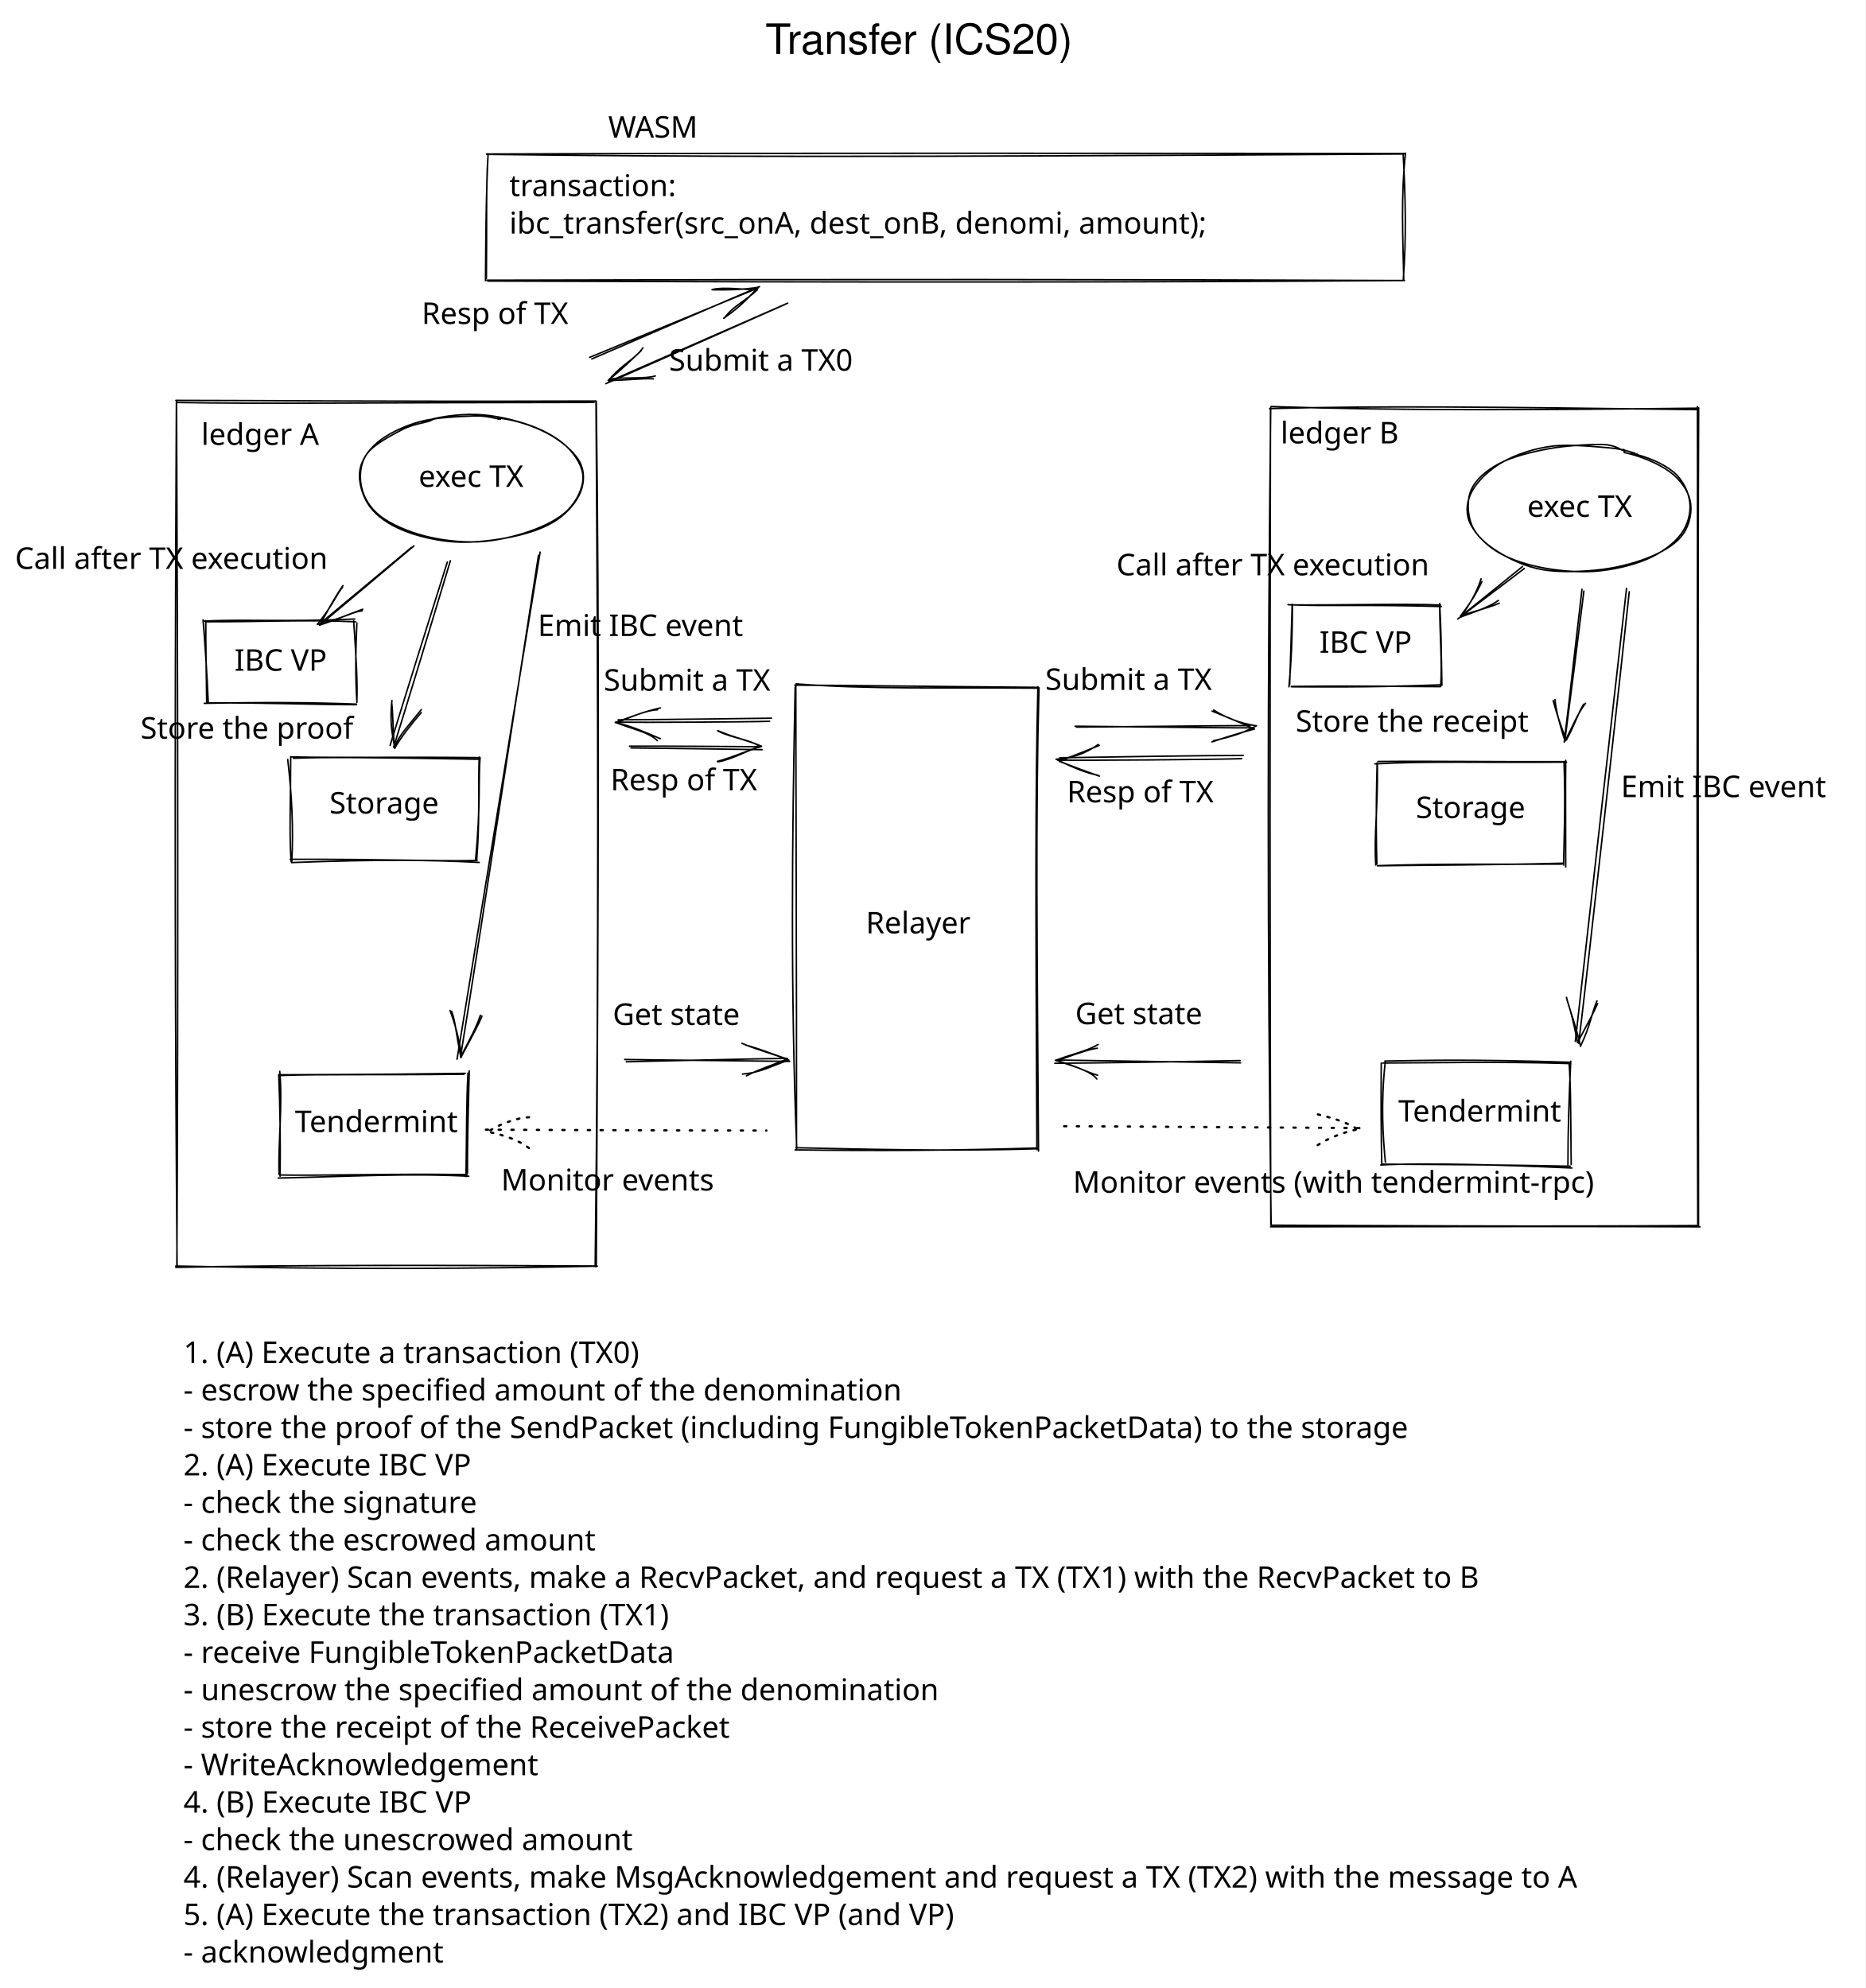
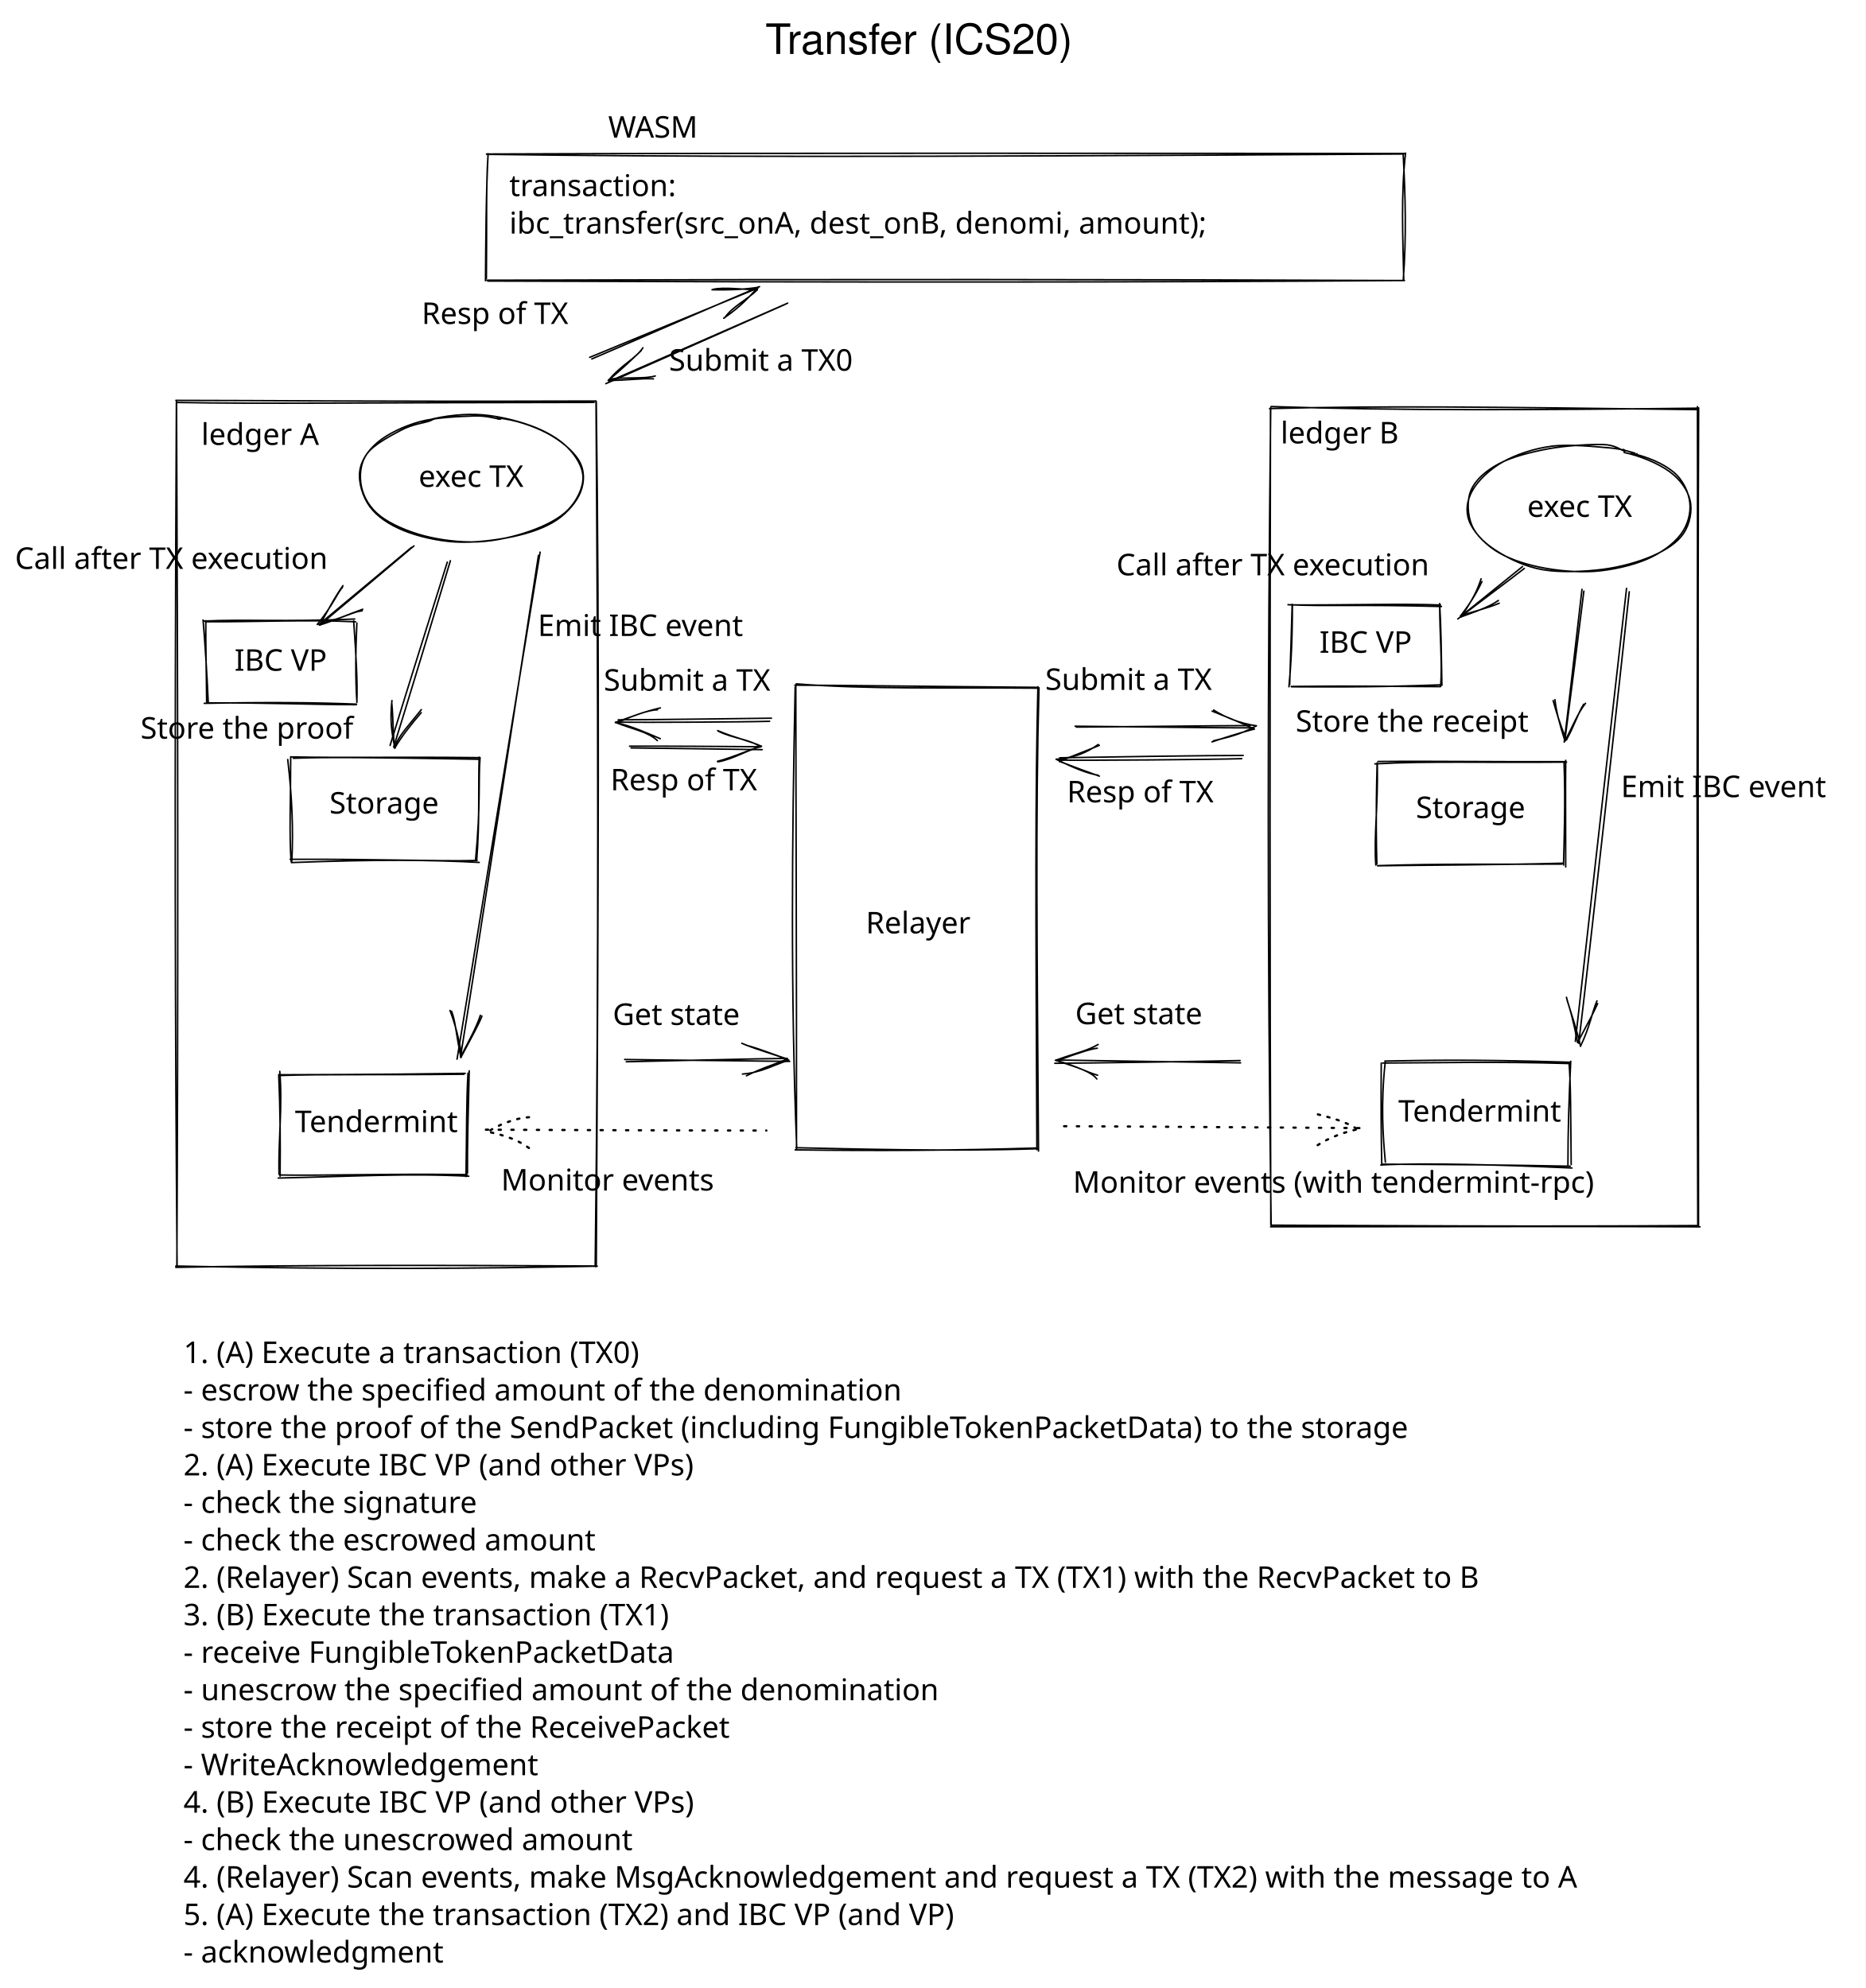
<svg xmlns="http://www.w3.org/2000/svg" version="1.1" viewBox="0 0 1244.252 1326.469" width="1244.252" height="1326.469">
  <defs>
    <style>
      @font-face {
        font-family: "Virgil";
        src: url("https://excalidraw.com/Virgil.woff2");
      }
      @font-face {
        font-family: "Cascadia";
        src: url("https://excalidraw.com/Cascadia.woff2");
      }
    </style>
  </defs>
  <rect x="0" y="0" width="1244.252" height="1326.469" fill="#ffffff" />
  <g stroke-linecap="round" transform="translate(117.7539 267.8477) rotate(0 140 288.5)">
    <path d="M-0.01 0.7 C58.9 1.75, 119.16 0.78, 278.51 0.67 M-0.43 -0.7 C60.03 -0.7, 119.85 0.18, 279.87 -0.27 M279.83 0.14 C281.08 184.61, 281.86 370.03, 279.27 577.25 M280.01 0.11 C282.11 158.54, 281.45 316.46, 280.01 577.31 M279.56 576.88 C177.82 576.32, 71.94 576.18, -0.47 577.79 M280.65 577 C199.69 578.6, 119 579.37, -0.5 576.9 M0.23 577.68 C1.1 396.67, 1 217.23, 0.02 -0.12 M0.38 577.11 C-0.87 421.96, -1.43 267.48, -0.09 0.36" stroke="#000000" stroke-width="1" fill="none" />
  </g>
  <g transform="translate(134.2539 278.8477) rotate(0 40 12.5)">
    <text x="0" y="18" font-family="Virgil, Segoe UI Emoji" font-size="20px" fill="#000000" text-anchor="start" style="white-space: pre;" direction="ltr">ledger A</text>
  </g>
  <g stroke-linecap="round" transform="translate(847.7539 271.8477) rotate(0 142.5 273)">
    <path d="M-0.86 0.78 C72.38 -1.17, 144.03 -0.33, 283.69 1.47 M0.13 -0.59 C86.93 2.26, 173.64 1.71, 285.16 0.5 M284.56 -0.53 C284.86 118.61, 283.8 238, 284.79 546.6 M285.37 0.3 C284.75 154.48, 285.06 309.35, 285.28 546.36 M286.26 546.74 C217.25 546.42, 151.32 546.61, -0.18 546.72 M285.31 545.88 C176.9 546.64, 67.82 545.9, 0.09 545.63 M-0.02 545.36 C-0.75 365.48, -0.61 185.63, -0.25 0.37 M0.2 545.81 C-2.44 362.34, -2.17 178.67, -0.09 0.18" stroke="#000000" stroke-width="1" fill="none" />
  </g>
  <g transform="translate(854.2539 277.8477) rotate(0 41 12.5)">
    <text x="0" y="18" font-family="Virgil, Segoe UI Emoji" font-size="20px" fill="#000000" text-anchor="start" style="white-space: pre;" direction="ltr">ledger B</text>
  </g>
  <g stroke-linecap="round" transform="translate(324.7539 102.8477) rotate(0 306 42)">
    <path d="M-0.2 -0.09 C210.79 -0.91, 422.45 -0.48, 612.04 -0.44 M0.03 0.15 C127.54 1.76, 255.31 2.16, 611.67 -0.09 M612.84 -0.67 C609.72 27.33, 611.02 54.91, 611.66 84.05 M611.25 -0.09 C612.81 28.28, 613.47 55.92, 611.34 83.72 M611.4 84.31 C433.14 85.6, 254.68 85.57, 0.64 84.68 M612.13 84.34 C428.23 83.58, 245.03 83.43, 0.12 84.12 M-0.3 83 C0.08 51.39, -0.61 20.31, 0.73 1.9 M-0.9 84.46 C-0.65 57.41, -0.64 29.46, 0.84 -0.26" stroke="#000000" stroke-width="1" fill="none" />
  </g>
  <g transform="translate(339.7539 112.8477) rotate(0 257 25)">
    <text x="0" y="18" font-family="Virgil, Segoe UI Emoji" font-size="20px" fill="#000000" text-anchor="start" style="white-space: pre;" direction="ltr">transaction:</text>
    <text x="0" y="43" font-family="Virgil, Segoe UI Emoji" font-size="20px" fill="#000000" text-anchor="start" style="white-space: pre;" direction="ltr">  ibc_transfer(src_onA, dest_onB, denomi, amount);</text>
  </g>
  <g transform="translate(405.7344 73.84766) rotate(0 28 12.5)">
    <text x="0" y="18" font-family="Virgil, Segoe UI Emoji" font-size="20px" fill="#000000" text-anchor="start" style="white-space: pre;" direction="ltr">WASM</text>
  </g>
  <g stroke-linecap="round">
    <g transform="translate(525.0101 202.5203) rotate(0 -60.2248 26.61384)">
      <path d="M-1.17 0.52 C-21.26 9.46, -101.1 44.96, -120.87 53.48 M0.42 -0.25 C-19.29 8.39, -98.55 43.16, -118.7 51.97" stroke="#000000" stroke-width="1" fill="none" />
    </g>
    <g transform="translate(525.0101 202.5203) rotate(0 -60.2248 26.61384)">
      <path d="M-96.13 29.54 C-101.05 36.85, -110.08 40.62, -118.36 50.42 M-97.34 31.47 C-102.91 36.75, -110.44 44.1, -119.26 51.3" stroke="#000000" stroke-width="1" fill="none" />
    </g>
    <g transform="translate(525.0101 202.5203) rotate(0 -60.2248 26.61384)">
      <path d="M-87.9 48.34 C-95.06 50.39, -106.36 48.99, -118.36 50.42 M-89.11 50.27 C-97.27 49.77, -107.33 51.36, -119.26 51.3" stroke="#000000" stroke-width="1" fill="none" />
    </g>
  </g>
  <g stroke-linecap="round">
    <g transform="translate(514.0571 480.2376) rotate(0 -50.72878 0.3356034)">
      <path d="M0.52 -1.03 C-16.4 -0.83, -84.31 0.07, -101.64 0.06 M-0.67 1.04 C-17.63 1.55, -84.66 1.86, -101.98 1.63" stroke="#000000" stroke-width="1" fill="none" />
    </g>
    <g transform="translate(514.0571 480.2376) rotate(0 -50.72878 0.3356034)">
      <path d="M-75.48 -6.61 C-81.89 -6.61, -91.95 -2.22, -103.53 1.76 M-73.55 -7.89 C-84.13 -5.43, -92.66 -2.33, -102.64 2.05" stroke="#000000" stroke-width="1" fill="none" />
    </g>
    <g transform="translate(514.0571 480.2376) rotate(0 -50.72878 0.3356034)">
      <path d="M-75.54 13.91 C-81.74 8, -91.78 6.47, -103.53 1.76 M-73.61 12.63 C-84.13 8.16, -92.64 4.33, -102.64 2.05" stroke="#000000" stroke-width="1" fill="none" />
    </g>
  </g>
  <g stroke-linecap="round" transform="translate(193.7344 505.8477) rotate(0 62.5 34)">
    <path d="M1.94 0.1 C24.24 -0.75, 51.05 -0.47, 125.13 0.75 M0.66 -0.82 C35.17 -0.08, 70.23 -0.93, 125.42 -0.33 M126.51 -0.34 C125.26 14.78, 127.06 29.95, 123.51 67.82 M125.89 -0.66 C125.24 20.53, 126.35 41.71, 124.25 68.39 M125.95 69.6 C93.08 67.85, 58.57 67.55, 0.63 69.69 M124.51 68.3 C95.98 68.99, 66.36 67.34, -0.15 67.5 M0.93 68.73 C2.01 47.96, 1.1 25.88, -1.8 0.92 M0.44 68.84 C-0.87 49.49, 0.18 29.91, 0.18 -0.9" stroke="#000000" stroke-width="1" fill="none" />
  </g>
  <g transform="translate(217.7344 524.8477) rotate(0 38.5 12.5)">
    <text x="38.5" y="18" font-family="Virgil, Segoe UI Emoji" font-size="20px" fill="#000000" text-anchor="middle" style="white-space: pre;" direction="ltr">Storage</text>
  </g>
  <g stroke-linecap="round" transform="translate(239.7344 276.8477) rotate(0 74.5 42.5)">
    <path d="M41.66 4.75 C51.38 1.38, 65.89 -0.68, 77.93 -0.3 C89.97 0.08, 103.79 3.39, 113.91 7.02 C124.03 10.65, 132.79 15.72, 138.66 21.5 C144.54 27.28, 149.09 34.76, 149.18 41.73 C149.27 48.7, 145.05 57.36, 139.19 63.32 C133.33 69.28, 124.02 73.94, 114.02 77.5 C104.01 81.06, 91.01 84.14, 79.18 84.67 C67.35 85.19, 53.94 83.53, 43.04 80.65 C32.15 77.77, 20.74 72.84, 13.8 67.4 C6.86 61.95, 2.86 54.88, 1.39 48 C-0.08 41.11, 0.49 32.44, 4.95 26.11 C9.42 19.77, 21.29 13.64, 28.19 9.99 C35.09 6.34, 42.77 5.39, 46.35 4.21 C49.92 3.03, 49.28 2.28, 49.64 2.92 M91.97 2.02 C103.48 3.01, 115.95 7.33, 125.04 12.08 C134.13 16.84, 142.74 24.06, 146.51 30.56 C150.28 37.07, 150.17 44.52, 147.66 51.13 C145.16 57.73, 138.97 65.2, 131.47 70.2 C123.98 75.21, 113.89 78.72, 102.68 81.15 C91.47 83.57, 76.46 85.47, 64.2 84.78 C51.95 84.09, 38.7 80.92, 29.17 76.99 C19.63 73.06, 11.83 67.76, 7 61.22 C2.18 54.69, -0.68 44.96, 0.21 37.79 C1.09 30.61, 5.61 23.71, 12.3 18.17 C18.99 12.62, 29.71 7.42, 40.36 4.51 C51.01 1.6, 67.42 1.02, 76.19 0.71 C84.97 0.41, 90.27 2.32, 92.98 2.68 C95.7 3.03, 92.99 2.6, 92.48 2.82" stroke="#000000" stroke-width="1" fill="none" />
  </g>
  <g transform="translate(273.7344 306.8477) rotate(0 40.5 12.5)">
    <text x="40.5" y="18" font-family="Virgil, Segoe UI Emoji" font-size="20px" fill="#000000" text-anchor="middle" style="white-space: pre;" direction="ltr">exec TX</text>
  </g>
  <g stroke-linecap="round" transform="translate(530.7539 457.8477) rotate(0 80.5 154.4648)">
    <path d="M0.35 -1.55 C49.21 2.23, 97.82 0.78, 161.42 1.32 M-0.55 -0.67 C35.47 -0.62, 69.2 0.03, 160.74 0.76 M162.33 1.06 C159.98 87.3, 161.1 175.96, 162 310.21 M161.6 0.35 C159.83 72.48, 160.15 144.77, 160.91 309.27 M161.83 308.63 C100.43 310.61, 37.28 308.68, 0.23 307.96 M160.97 308.13 C107.74 309.79, 54.8 310.14, -0.32 309.39 M0.72 308.25 C-3.4 205.57, -2.44 102.18, -0.32 0.64 M0.57 308.67 C0.69 189.7, 0.14 72.12, 0.12 0.11" stroke="#000000" stroke-width="1" fill="none" />
  </g>
  <g transform="translate(577.5814 604.7843) rotate(0 36 12.5)">
    <text x="0" y="18" font-family="Virgil, Segoe UI Emoji" font-size="20px" fill="#000000" text-anchor="start" style="white-space: pre;" direction="ltr">Relayer</text>
  </g>
  <g stroke-linecap="round">
    <g transform="translate(275.3654 365.1772) rotate(0 -30.62888 25.48381)">
      <path d="M-0.93 0.08 C-10.97 8.45, -51.12 41.99, -61.33 50.46 M0.78 -0.93 C-9.28 7.62, -51.38 43.01, -62.04 51.89" stroke="#000000" stroke-width="1" fill="none" />
    </g>
    <g transform="translate(275.3654 365.1772) rotate(0 -30.62888 25.48381)">
      <path d="M-46.89 26.68 C-50.44 30.53, -52.82 37.96, -63.69 51.46 M-46.6 25.59 C-52.84 34.39, -56.97 43.09, -62.21 51.92" stroke="#000000" stroke-width="1" fill="none" />
    </g>
    <g transform="translate(275.3654 365.1772) rotate(0 -30.62888 25.48381)">
      <path d="M-33.71 42.41 C-40.04 42.88, -45.17 47.03, -63.69 51.46 M-33.42 41.33 C-43.77 45.04, -52.08 48.73, -62.21 51.92" stroke="#000000" stroke-width="1" fill="none" />
    </g>
  </g>
  <g transform="translate(93.73438 474.8477) rotate(0 78.5 12.5)">
    <text x="0" y="18" font-family="Virgil, Segoe UI Emoji" font-size="20px" fill="#000000" text-anchor="start" style="white-space: pre;" direction="ltr">Store the proof</text>
  </g>
  <g transform="translate(122.3945 891.4688) rotate(0 501.5 212.5)">
    <text x="0" y="18" font-family="Virgil, Segoe UI Emoji" font-size="20px" fill="#000000" text-anchor="start" style="white-space: pre;" direction="ltr">1. (A) Execute a transaction (TX0)</text>
    <text x="0" y="43" font-family="Virgil, Segoe UI Emoji" font-size="20px" fill="#000000" text-anchor="start" style="white-space: pre;" direction="ltr">    - escrow the specified amount of the denomination</text>
    <text x="0" y="68" font-family="Virgil, Segoe UI Emoji" font-size="20px" fill="#000000" text-anchor="start" style="white-space: pre;" direction="ltr">    - store the proof of the SendPacket (including FungibleTokenPacketData) to the storage</text>
-     <text x="0" y="93" font-family="Virgil, Segoe UI Emoji" font-size="20px" fill="#000000" text-anchor="start" style="white-space: pre;" direction="ltr">2. (A) Execute IBC VP</text>
+     <text x="0" y="93" font-family="Virgil, Segoe UI Emoji" font-size="20px" fill="#000000" text-anchor="start" style="white-space: pre;" direction="ltr">2. (A) Execute IBC VP (and other VPs)</text>
    <text x="0" y="118" font-family="Virgil, Segoe UI Emoji" font-size="20px" fill="#000000" text-anchor="start" style="white-space: pre;" direction="ltr">    - check the signature</text>
    <text x="0" y="143" font-family="Virgil, Segoe UI Emoji" font-size="20px" fill="#000000" text-anchor="start" style="white-space: pre;" direction="ltr">    - check the escrowed amount</text>
    <text x="0" y="168" font-family="Virgil, Segoe UI Emoji" font-size="20px" fill="#000000" text-anchor="start" style="white-space: pre;" direction="ltr">2. (Relayer) Scan events, make a RecvPacket, and request a TX (TX1) with the RecvPacket to B</text>
    <text x="0" y="193" font-family="Virgil, Segoe UI Emoji" font-size="20px" fill="#000000" text-anchor="start" style="white-space: pre;" direction="ltr">3. (B) Execute the transaction (TX1)</text>
    <text x="0" y="218" font-family="Virgil, Segoe UI Emoji" font-size="20px" fill="#000000" text-anchor="start" style="white-space: pre;" direction="ltr">    - receive FungibleTokenPacketData</text>
    <text x="0" y="243" font-family="Virgil, Segoe UI Emoji" font-size="20px" fill="#000000" text-anchor="start" style="white-space: pre;" direction="ltr">    - unescrow the specified amount of the denomination</text>
    <text x="0" y="268" font-family="Virgil, Segoe UI Emoji" font-size="20px" fill="#000000" text-anchor="start" style="white-space: pre;" direction="ltr">    - store the receipt of the ReceivePacket</text>
    <text x="0" y="293" font-family="Virgil, Segoe UI Emoji" font-size="20px" fill="#000000" text-anchor="start" style="white-space: pre;" direction="ltr">    - WriteAcknowledgement</text>
-     <text x="0" y="318" font-family="Virgil, Segoe UI Emoji" font-size="20px" fill="#000000" text-anchor="start" style="white-space: pre;" direction="ltr">4. (B) Execute IBC VP</text>
+     <text x="0" y="318" font-family="Virgil, Segoe UI Emoji" font-size="20px" fill="#000000" text-anchor="start" style="white-space: pre;" direction="ltr">4. (B) Execute IBC VP (and other VPs)</text>
    <text x="0" y="343" font-family="Virgil, Segoe UI Emoji" font-size="20px" fill="#000000" text-anchor="start" style="white-space: pre;" direction="ltr">    - check the unescrowed amount</text>
    <text x="0" y="368" font-family="Virgil, Segoe UI Emoji" font-size="20px" fill="#000000" text-anchor="start" style="white-space: pre;" direction="ltr">4. (Relayer) Scan events, make MsgAcknowledgement and request a TX (TX2) with the message to A</text>
    <text x="0" y="393" font-family="Virgil, Segoe UI Emoji" font-size="20px" fill="#000000" text-anchor="start" style="white-space: pre;" direction="ltr">5. (A) Execute the transaction (TX2) and IBC VP (and VP)</text>
    <text x="0" y="418" font-family="Virgil, Segoe UI Emoji" font-size="20px" fill="#000000" text-anchor="start" style="white-space: pre;" direction="ltr">    - acknowledgment</text>
  </g>
  <g transform="translate(402.7539 442.8477) rotate(0 61.5 12.5)">
    <text x="0" y="18" font-family="Virgil, Segoe UI Emoji" font-size="20px" fill="#000000" text-anchor="start" style="white-space: pre;" direction="ltr">Submit a TX</text>
  </g>
  <g stroke-linecap="round">
    <g transform="translate(907.2501 752.4411) rotate(0 -99.4798 -0.3683896)">
      <path d="M-0.42 0.25 C-33.58 0.12, -165.35 -0.98, -198.54 -0.99" stroke="#000000" stroke-width="1.5" fill="none" stroke-dasharray="1.5 7" />
    </g>
    <g transform="translate(907.2501 752.4411) rotate(0 -99.4798 -0.3683896)">
      <path d="M-28.26 11.64 C-20.76 6.58, -9.22 2.51, -1.75 1.09" stroke="#000000" stroke-width="1.5" fill="none" stroke-dasharray="1.5 5" />
    </g>
    <g transform="translate(907.2501 752.4411) rotate(0 -99.4798 -0.3683896)">
      <path d="M-28.12 -8.88 C-20.7 -7.01, -9.21 -4.15, -1.75 1.09" stroke="#000000" stroke-width="1.5" fill="none" stroke-dasharray="1.5 5" />
    </g>
  </g>
  <g transform="translate(715.7539 777.8281) rotate(0 177.5 12.5)">
    <text x="0" y="18" font-family="Virgil, Segoe UI Emoji" font-size="20px" fill="#000000" text-anchor="start" style="white-space: pre;" direction="ltr">Monitor events (with tendermint-rpc)</text>
  </g>
  <g stroke-linecap="round" transform="translate(137.2539 414.8477) rotate(0 50 27.2)">
    <path d="M-1.65 -0.44 C26.89 -1.77, 51.73 0.18, 99.33 -1.81 M-0.17 0.02 C33.42 0.17, 67.03 -1.5, 99.91 0.03 M98.67 -0.57 C100.21 22.16, 101.35 39.49, 100.79 53.78 M100.8 0.85 C99.93 19.54, 99.78 38.57, 100.84 53.74 M100.6 54.98 C72.94 53.85, 40.89 53.61, -1 54.45 M100.37 55.35 C71.8 55.36, 42.59 53.96, 0.46 54.17 M1.68 53.89 C0.83 34.76, -0.61 12.33, -1.8 -1.18 M0.59 53.56 C0.47 35.93, -0.12 16.02, 0.04 -0.7" stroke="#000000" stroke-width="1" fill="none" />
  </g>
  <g transform="translate(151.2539 429.5477) rotate(0 36 12.5)">
    <text x="36" y="18" font-family="Virgil, Segoe UI Emoji" font-size="20px" fill="#000000" text-anchor="middle" style="white-space: pre;" direction="ltr">IBC VP</text>
  </g>
  <g stroke-linecap="round">
    <g transform="translate(298.6492 374.8624) rotate(0 -18.31589 61.45708)">
      <path d="M-0.26 0.21 C-6.8 20.8, -32.27 102.07, -38.43 122.52 M1.8 -0.72 C-4.41 20.09, -29.48 102.84, -36.07 123.63" stroke="#000000" stroke-width="1" fill="none" />
    </g>
    <g transform="translate(298.6492 374.8624) rotate(0 -18.31589 61.45708)">
      <path d="M-37.2 92.56 C-38.59 105.49, -37.38 113.8, -35.44 123.12 M-37.28 94.59 C-36.31 104.18, -36.58 116.21, -35.3 124.33" stroke="#000000" stroke-width="1" fill="none" />
    </g>
    <g transform="translate(298.6492 374.8624) rotate(0 -18.31589 61.45708)">
      <path d="M-17.59 98.62 C-26.11 109.28, -32.08 115.38, -35.44 123.12 M-17.67 100.65 C-24.05 107.97, -31.69 117.72, -35.3 124.33" stroke="#000000" stroke-width="1" fill="none" />
    </g>
  </g>
  <g transform="translate(10 361.5938) rotate(0 119.5 12.5)">
    <text x="0" y="18" font-family="Virgil, Segoe UI Emoji" font-size="20px" fill="#000000" text-anchor="start" style="white-space: pre;" direction="ltr">Call after TX execution</text>
  </g>
  <g stroke-linecap="round" transform="translate(918.4844 508.8477) rotate(0 62.5 34)">
    <path d="M-1.33 0.84 C34.1 -1.12, 70.16 0.18, 126.51 -0.34 M0.74 -0.75 C37.7 -1.12, 76.35 -0.46, 125.89 -0.66 M125.97 -1.51 C125.73 17.85, 125.98 36.69, 125.95 69.6 M124.85 0.32 C125.84 25.54, 124.87 52.51, 124.51 68.3 M123.39 67.7 C82.91 68.02, 42.5 67.33, 0.93 68.73 M124.53 67.1 C76.07 68.4, 27.12 68.4, 0.44 68.84 M-0.73 68.35 C-2.05 48.16, 0.76 31.01, 0.32 1.19 M-0.02 67.72 C-0.34 52.63, -0.83 38.34, 0.16 0.15" stroke="#000000" stroke-width="1" fill="none" />
  </g>
  <g transform="translate(942.4844 527.8477) rotate(0 38.5 12.5)">
    <text x="38.5" y="18" font-family="Virgil, Segoe UI Emoji" font-size="20px" fill="#000000" text-anchor="middle" style="white-space: pre;" direction="ltr">Storage</text>
  </g>
  <g stroke-linecap="round">
    <g transform="translate(1016.335 379.682) rotate(0 -21.69375 15.82512)">
      <path d="M0.51 -0.4 C-6.7 5.28, -36.62 27.6, -43.89 33.31 M-0.69 -1.66 C-7.48 3.72, -34.53 25.78, -41.75 31.38" stroke="#000000" stroke-width="1" fill="none" />
    </g>
    <g transform="translate(1016.335 379.682) rotate(0 -21.69375 15.82512)">
      <path d="M-28.34 6.53 C-30.64 13.52, -33.2 19.33, -41.71 31.93 M-27.76 8.37 C-32.26 17.97, -37.66 25.65, -42.04 31.3" stroke="#000000" stroke-width="1" fill="none" />
    </g>
    <g transform="translate(1016.335 379.682) rotate(0 -21.69375 15.82512)">
      <path d="M-16.82 20.97 C-21.84 24.48, -27.22 26.76, -41.71 31.93 M-16.25 22.81 C-25.37 26.66, -35.28 28.68, -42.04 31.3" stroke="#000000" stroke-width="1" fill="none" />
    </g>
  </g>
  <g stroke-linecap="round" transform="translate(861.0039 402.8477) rotate(0 50 27.2)">
    <path d="M-1.81 0.63 C22.82 1.85, 46.34 0.38, 100.55 1.85 M0.03 0.77 C38.1 0.98, 74.15 -0.19, 99.92 0.83 M99.38 1.03 C99.35 19.91, 101.19 39.64, 100 55.23 M99.34 -0.12 C100.29 15.01, 100.47 31.27, 100.85 54.37 M100.05 54.09 C77.4 54.83, 56.81 55.8, 0.55 55.4 M99.77 55.3 C74.52 55.3, 50.33 54.6, 0.36 55.19 M-1.18 55.4 C0.25 40.37, 1.09 24.03, 1.12 1.16 M-0.7 53.95 C-0.15 38.38, 0.3 22.71, 0.98 0.34" stroke="#000000" stroke-width="1" fill="none" />
  </g>
  <g transform="translate(875.0039 417.5477) rotate(0 36 12.5)">
    <text x="36" y="18" font-family="Virgil, Segoe UI Emoji" font-size="20px" fill="#000000" text-anchor="middle" style="white-space: pre;" direction="ltr">IBC VP</text>
  </g>
  <g stroke-linecap="round">
    <g transform="translate(1056.176 394.7351) rotate(0 -6.171505 49.4434)">
      <path d="M0.38 -0.31 C-1.6 16.37, -10 82.34, -12.25 98.97 M-0.88 -1.52 C-2.9 15.44, -10.55 83.32, -12.72 100.4" stroke="#000000" stroke-width="1" fill="none" />
    </g>
    <g transform="translate(1056.176 394.7351) rotate(0 -6.171505 49.4434)">
      <path d="M-20.1 72.71 C-18.36 79.01, -15.64 88.6, -11.24 98.91 M-18.89 72.09 C-18.24 79.36, -15.66 88.97, -12.23 99.65" stroke="#000000" stroke-width="1" fill="none" />
    </g>
    <g transform="translate(1056.176 394.7351) rotate(0 -6.171505 49.4434)">
      <path d="M0.28 75.13 C-3.39 80.85, -6.1 89.79, -11.24 98.91 M1.49 74.51 C-3.79 81.23, -7.14 90.13, -12.23 99.65" stroke="#000000" stroke-width="1" fill="none" />
    </g>
  </g>
  <g transform="translate(446.2539 229.3477) rotate(0 68.5 12.5)">
    <text x="0" y="18" font-family="Virgil, Segoe UI Emoji" font-size="20px" fill="#000000" text-anchor="start" style="white-space: pre;" direction="ltr">Submit a TX0</text>
  </g>
  <g stroke-linecap="round">
    <g transform="translate(420.0461 499.2421) rotate(0 44.15925 -0.2120455)">
      <path d="M0.91 -0.2 C15.58 0.01, 73.63 0.68, 88.39 0.96 M-0.08 -1.36 C14.41 -1.49, 72.57 -1.15, 87.46 -0.99" stroke="#000000" stroke-width="1" fill="none" />
    </g>
    <g transform="translate(420.0461 499.2421) rotate(0 44.15925 -0.2120455)">
      <path d="M58.85 9.1 C69.14 7.36, 79.44 0.69, 87.28 -0.92 M58.53 8.77 C69.69 5.85, 80.91 0.48, 87.85 -1.3" stroke="#000000" stroke-width="1" fill="none" />
    </g>
    <g transform="translate(420.0461 499.2421) rotate(0 44.15925 -0.2120455)">
      <path d="M59.01 -11.42 C69.19 -6.36, 79.44 -6.22, 87.28 -0.92 M58.69 -11.75 C69.93 -6.94, 81.09 -4.57, 87.85 -1.3" stroke="#000000" stroke-width="1" fill="none" />
    </g>
  </g>
  <g transform="translate(407.2539 509.3477) rotate(0 57 12.5)">
    <text x="0" y="18" font-family="Virgil, Segoe UI Emoji" font-size="20px" fill="#000000" text-anchor="start" style="white-space: pre;" direction="ltr">Resp of TX</text>
  </g>
  <g stroke-linecap="round">
    <g transform="translate(324.0899 753.44) rotate(0 93.57449 0.613194)">
      <path d="M0.03 0.33 C31.06 0.51, 156.27 0.96, 187.12 0.89" stroke="#000000" stroke-width="1.5" fill="none" stroke-dasharray="1.5 7" />
    </g>
    <g transform="translate(324.0899 753.44) rotate(0 93.57449 0.613194)">
      <path d="M28.81 -7.98 C19.12 -7.5, 6.85 -2.13, 1.56 1.72" stroke="#000000" stroke-width="1.5" fill="none" stroke-dasharray="1.5 5" />
    </g>
    <g transform="translate(324.0899 753.44) rotate(0 93.57449 0.613194)">
      <path d="M28.73 12.54 C19.11 5.32, 6.87 2.98, 1.56 1.72" stroke="#000000" stroke-width="1.5" fill="none" stroke-dasharray="1.5 5" />
    </g>
  </g>
  <g transform="translate(334.2539 776.3477) rotate(0 72.5 12.5)">
    <text x="0" y="18" font-family="Virgil, Segoe UI Emoji" font-size="20px" fill="#000000" text-anchor="start" style="white-space: pre;" direction="ltr">Monitor events</text>
  </g>
  <g stroke-linecap="round">
    <g transform="translate(716.9403 484.2472) rotate(0 59.77197 0.6421936)">
      <path d="M1.11 0.89 C20.61 0.82, 97.59 -0.11, 117.07 -0.11 M0.23 0.31 C20.11 0.4, 99.81 1.58, 119.31 1.37" stroke="#000000" stroke-width="1" fill="none" />
    </g>
    <g transform="translate(716.9403 484.2472) rotate(0 59.77197 0.6421936)">
      <path d="M92.56 10.03 C99.41 8.25, 109.66 6.51, 121.1 0.04 M91.57 10.77 C99.15 8.22, 106.94 5.65, 119.79 2.17" stroke="#000000" stroke-width="1" fill="none" />
    </g>
    <g transform="translate(716.9403 484.2472) rotate(0 59.77197 0.6421936)">
      <path d="M92.64 -10.49 C99.52 -6.06, 109.75 -1.6, 121.1 0.04 M91.65 -9.76 C99.19 -6.73, 106.96 -3.72, 119.79 2.17" stroke="#000000" stroke-width="1" fill="none" />
    </g>
  </g>
  <g stroke-linecap="round">
    <g transform="translate(828.4197 504.9588) rotate(0 -60.81606 0.6947571)">
      <path d="M0.89 -0.89 C-19.42 -0.97, -101.29 0.26, -121.52 0.66 M-0.1 1.25 C-20.61 1.9, -102.41 2.5, -122.52 2.21" stroke="#000000" stroke-width="1" fill="none" />
    </g>
    <g transform="translate(828.4197 504.9588) rotate(0 -60.81606 0.6947571)">
      <path d="M-95.81 -8.2 C-103.4 -2.92, -111.31 0.68, -123.85 1.64 M-95.07 -7.62 C-102.77 -4.38, -110.82 -1.43, -121.72 3.07" stroke="#000000" stroke-width="1" fill="none" />
    </g>
    <g transform="translate(828.4197 504.9588) rotate(0 -60.81606 0.6947571)">
      <path d="M-95.83 12.33 C-103.6 10.88, -111.51 7.75, -123.85 1.64 M-95.1 12.9 C-102.96 10.16, -111 7.11, -121.72 3.07" stroke="#000000" stroke-width="1" fill="none" />
    </g>
  </g>
  <g transform="translate(697.2539 442.3477) rotate(0 61.5 12.5)">
    <text x="0" y="18" font-family="Virgil, Segoe UI Emoji" font-size="20px" fill="#000000" text-anchor="start" style="white-space: pre;" direction="ltr">Submit a TX</text>
  </g>
  <g transform="translate(711.7539 517.3477) rotate(0 57 12.5)">
    <text x="0" y="18" font-family="Virgil, Segoe UI Emoji" font-size="20px" fill="#000000" text-anchor="start" style="white-space: pre;" direction="ltr">Resp of TX</text>
  </g>
  <g stroke-linecap="round" transform="translate(979.252 296.8672) rotate(0 74.5 42.5)">
    <path d="M108.84 5.55 C119.82 7.9, 130.57 12.59, 137.09 18.09 C143.61 23.58, 147.19 31.55, 147.98 38.5 C148.78 45.45, 146.67 53.49, 141.88 59.79 C137.09 66.09, 128.81 72.21, 119.23 76.3 C109.64 80.39, 96.35 83.48, 84.38 84.34 C72.41 85.2, 58.45 83.8, 47.39 81.47 C36.34 79.14, 25.82 75.45, 18.05 70.34 C10.29 65.22, 3.3 57.44, 0.8 50.78 C-1.71 44.11, -0.73 36.91, 3.01 30.34 C6.75 23.76, 14.49 16.26, 23.25 11.35 C32.01 6.44, 43.77 2.46, 55.57 0.89 C67.36 -0.68, 84.72 1.17, 94.01 1.94 C103.31 2.7, 108.26 4.76, 111.32 5.46 C114.38 6.16, 112.98 5.56, 112.38 6.15 M104.12 5.02 C114.9 7.29, 127 12.4, 134.34 17.73 C141.68 23.06, 146.57 30.13, 148.15 37 C149.74 43.87, 147.98 52.8, 143.86 58.96 C139.75 65.11, 132.48 69.9, 123.46 73.91 C114.44 77.93, 102.01 81.48, 89.75 83.04 C77.5 84.6, 61.58 85.24, 49.93 83.27 C38.27 81.29, 27.72 76.1, 19.84 71.18 C11.96 66.26, 5.58 60.62, 2.63 53.76 C-0.32 46.89, -0.89 36.86, 2.14 29.98 C5.17 23.1, 12.15 17.05, 20.79 12.48 C29.42 7.9, 42.4 4.65, 53.96 2.53 C65.52 0.41, 81.78 -0.49, 90.13 -0.25 C98.48 -0.01, 101.88 3.42, 104.07 3.98 C106.25 4.54, 103.63 2.63, 103.25 3.12" stroke="#000000" stroke-width="1" fill="none" />
  </g>
  <g transform="translate(1013.252 326.8672) rotate(0 40.5 12.5)">
    <text x="40.5" y="18" font-family="Virgil, Segoe UI Emoji" font-size="20px" fill="#000000" text-anchor="middle" style="white-space: pre;" direction="ltr">exec TX</text>
  </g>
  <g transform="translate(744.752 365.8672) rotate(0 119.5 12.5)">
    <text x="0" y="18" font-family="Virgil, Segoe UI Emoji" font-size="20px" fill="#000000" text-anchor="start" style="white-space: pre;" direction="ltr">Call after TX execution</text>
  </g>
  <g transform="translate(510.5527 10) rotate(0 103.5 16)">
    <text x="0" y="26" font-family="Helvetica, Segoe UI Emoji" font-size="28px" fill="#000000" text-anchor="start" style="white-space: pre;" direction="ltr">Transfer (ICS20)</text>
  </g>
  <g transform="translate(864.2715 470.2617) rotate(0 86 12.5)">
    <text x="0" y="18" font-family="Virgil, Segoe UI Emoji" font-size="20px" fill="#000000" text-anchor="start" style="white-space: pre;" direction="ltr">Store the receipt</text>
  </g>
  <g stroke-linecap="round">
    <g transform="translate(394.683 239.5203) rotate(0 55.32416 -24.14108)">
      <path d="M0.09 -0.02 C18.71 -7.92, 93.46 -40.47, 111.98 -48.26 M-1.33 -1.08 C17.1 -8.79, 91.77 -39.35, 110.91 -47.32" stroke="#000000" stroke-width="1" fill="none" />
    </g>
    <g transform="translate(394.683 239.5203) rotate(0 55.32416 -24.14108)">
      <path d="M88.72 -27.46 C94.06 -35.25, 103.63 -39.27, 110.51 -46.23 M88.1 -27.2 C95.84 -32.49, 102.28 -38.01, 110.88 -47.76" stroke="#000000" stroke-width="1" fill="none" />
    </g>
    <g transform="translate(394.683 239.5203) rotate(0 55.32416 -24.14108)">
      <path d="M80.9 -46.43 C88.58 -48.2, 100.64 -46.2, 110.51 -46.23 M80.28 -46.17 C90.47 -46.03, 99.16 -46.07, 110.88 -47.76" stroke="#000000" stroke-width="1" fill="none" />
    </g>
  </g>
  <g transform="translate(281.2805 198.1538) rotate(0 57 12.5)">
    <text x="0" y="18" font-family="Virgil, Segoe UI Emoji" font-size="20px" fill="#000000" text-anchor="start" style="white-space: pre;" direction="ltr">Resp of TX</text>
  </g>
  <g stroke-linecap="round">
    <g transform="translate(526.2824 707.3348) rotate(0 -54.54957 -0.009587868)">
      <path d="M-1.14 -1.14 C-19.21 -1.06, -90.81 0.8, -108.5 1.12 M0.47 0.87 C-17.78 0.59, -91.57 -0.08, -109.57 -0.41" stroke="#000000" stroke-width="1" fill="none" />
    </g>
    <g transform="translate(526.2824 707.3348) rotate(0 -54.54957 -0.009587868)">
      <path d="M-31.01 9.31 C-19.02 8.43, -11.25 3.72, -0.19 0.04 M-28.37 10.49 C-18.29 5.27, -7.23 2.19, -1.21 -0.83" stroke="#000000" stroke-width="1" fill="none" />
    </g>
    <g transform="translate(526.2824 707.3348) rotate(0 -54.54957 -0.009587868)">
      <path d="M-31.44 -11.21 C-19.21 -6.02, -11.31 -4.66, -0.19 0.04 M-28.8 -10.02 C-18.7 -7.36, -7.48 -2.56, -1.21 -0.83" stroke="#000000" stroke-width="1" fill="none" />
    </g>
  </g>
  <g transform="translate(408.752 665.8672) rotate(0 53 12.5)">
    <text x="0" y="18" font-family="Virgil, Segoe UI Emoji" font-size="20px" fill="#000000" text-anchor="start" style="white-space: pre;" direction="ltr">Get state</text>
  </g>
  <g stroke-linecap="round">
    <g transform="translate(704.6583 708.0788) rotate(0 60.94324 0.30202)">
      <path d="M0.3 -0.8 C20.91 -0.58, 102.66 0.88, 122.89 1.1 M-1.01 1.4 C19.63 1.33, 102.24 0.05, 122.56 -0.44" stroke="#000000" stroke-width="1" fill="none" />
    </g>
    <g transform="translate(704.6583 708.0788) rotate(0 60.94324 0.30202)">
      <path d="M27.32 -8.67 C23.87 -8.31, 16.32 -6.22, 0.47 -0.27 M27.86 -11.16 C20.56 -6.81, 12.17 -5.28, -0.51 -0.61" stroke="#000000" stroke-width="1" fill="none" />
    </g>
    <g transform="translate(704.6583 708.0788) rotate(0 60.94324 0.30202)">
      <path d="M27 11.85 C23.66 7.43, 16.18 4.75, 0.47 -0.27 M27.53 9.36 C20.45 7.41, 12.16 2.63, -0.51 -0.61" stroke="#000000" stroke-width="1" fill="none" />
    </g>
  </g>
  <g transform="translate(717.252 665.3672) rotate(0 53 12.5)">
    <text x="0" y="18" font-family="Virgil, Segoe UI Emoji" font-size="20px" fill="#000000" text-anchor="start" style="white-space: pre;" direction="ltr">Get state</text>
  </g>
  <g stroke-linecap="round" transform="translate(186.252 716.3672) rotate(0 62.5 34)">
    <path d="M0.03 1.27 C31 0.24, 60.23 1.04, 123.19 0.41 M-0.11 0.76 C25.43 0.57, 51.46 0.82, 124.09 -0.19 M126.75 -1.87 C126.13 24.29, 125.41 48.8, 125.59 66.31 M125.93 -0.34 C124.81 19.87, 125.12 37.44, 124.59 68.66 M126.45 68.47 C86.08 66.38, 49.43 68.58, -0.67 69.67 M125.43 67.38 C76.34 66.63, 27.3 68.19, 0.33 67.63 M-0.14 67.21 C-0.64 43.64, 2.31 21.61, 0.37 -1.53 M0.58 68.45 C0.84 45.37, 0.66 23.88, -0.33 0.67" stroke="#000000" stroke-width="1" fill="none" />
  </g>
  <g transform="translate(196.752 737.3633) rotate(0 52.5 12.5)">
    <text x="0" y="18" font-family="Virgil, Segoe UI Emoji" font-size="20px" fill="#000000" text-anchor="start" style="white-space: pre;" direction="ltr">Tendermint</text>
  </g>
  <g stroke-linecap="round" transform="translate(922.252 709.3672) rotate(0 62.5 34)">
    <path d="M1.55 -1.39 C26.08 -1.76, 53.25 -2.79, 125.09 -0.61 M0.14 -0.07 C37.9 -0.19, 75.92 -1.18, 124.25 0.26 M125.54 -1.24 C124.36 23.98, 123.68 44.25, 123.67 67.93 M124.4 -0.59 C125.57 14.5, 125.45 29.73, 125.84 67.67 M126.35 69.97 C77.68 67.81, 29.81 66.43, -1.13 67.93 M125.22 68.78 C85.14 67.91, 45.82 67.66, -0.05 67.42 M1.9 66.06 C0.29 49.42, -1.25 27.12, 1.79 -0.71 M-0.51 68.11 C-0.98 46.31, -1.06 27.02, -0.86 -0.01" stroke="#000000" stroke-width="1" fill="none" />
  </g>
  <g transform="translate(932.752 730.3633) rotate(0 52.5 12.5)">
    <text x="0" y="18" font-family="Virgil, Segoe UI Emoji" font-size="20px" fill="#000000" text-anchor="start" style="white-space: pre;" direction="ltr">Tendermint</text>
  </g>
  <g stroke-linecap="round">
    <g transform="translate(359.6211 369.1624) rotate(0 -27.03348 168.3811)">
      <path d="M0.68 -0.78 C-8.51 55.57, -45.53 281.13, -54.74 337.55 M-0.43 1.42 C-9.26 57.45, -43.17 279.92, -52.38 335.62" stroke="#000000" stroke-width="1" fill="none" />
    </g>
    <g transform="translate(359.6211 369.1624) rotate(0 -27.03348 168.3811)">
      <path d="M-59.43 305.06 C-55.72 315.04, -53.55 323.88, -51.62 334.7 M-58.4 305.58 C-55.92 311.71, -55.54 319.66, -52.18 336.42" stroke="#000000" stroke-width="1" fill="none" />
    </g>
    <g transform="translate(359.6211 369.1624) rotate(0 -27.03348 168.3811)">
      <path d="M-39.16 308.27 C-42.19 317.29, -46.78 325.06, -51.62 334.7 M-38.13 308.79 C-40.1 314.03, -44.15 321.28, -52.18 336.42" stroke="#000000" stroke-width="1" fill="none" />
    </g>
  </g>
  <g stroke-linecap="round">
    <g transform="translate(1085.752 393.3633) rotate(0 -16.90237 150.9958)">
      <path d="M-0.73 -0.74 C-6.47 49.59, -29.24 250.88, -34.89 301.47 M1.08 1.48 C-4.25 52.01, -26.51 252.83, -32.64 302.73" stroke="#000000" stroke-width="1" fill="none" />
    </g>
    <g transform="translate(1085.752 393.3633) rotate(0 -16.90237 150.9958)">
      <path d="M-40.82 272.07 C-38.76 280.22, -34.68 290.42, -31.42 304.67 M-40.41 273.89 C-38.33 280.08, -36.63 285.99, -33.36 302.18" stroke="#000000" stroke-width="1" fill="none" />
    </g>
    <g transform="translate(1085.752 393.3633) rotate(0 -16.90237 150.9958)">
      <path d="M-20.44 274.44 C-23.72 281.84, -25 291.42, -31.42 304.67 M-20.03 276.25 C-22.54 281.98, -25.4 287.37, -33.36 302.18" stroke="#000000" stroke-width="1" fill="none" />
    </g>
  </g>
  <g transform="translate(358.752 406.3633) rotate(0 76.5 12.5)">
    <text x="0" y="18" font-family="Virgil, Segoe UI Emoji" font-size="20px" fill="#000000" text-anchor="start" style="white-space: pre;" direction="ltr">Emit IBC event</text>
  </g>
  <g transform="translate(1081.252 513.8672) rotate(0 76.5 12.5)">
    <text x="0" y="18" font-family="Virgil, Segoe UI Emoji" font-size="20px" fill="#000000" text-anchor="start" style="white-space: pre;" direction="ltr">Emit IBC event</text>
  </g>
</svg>
